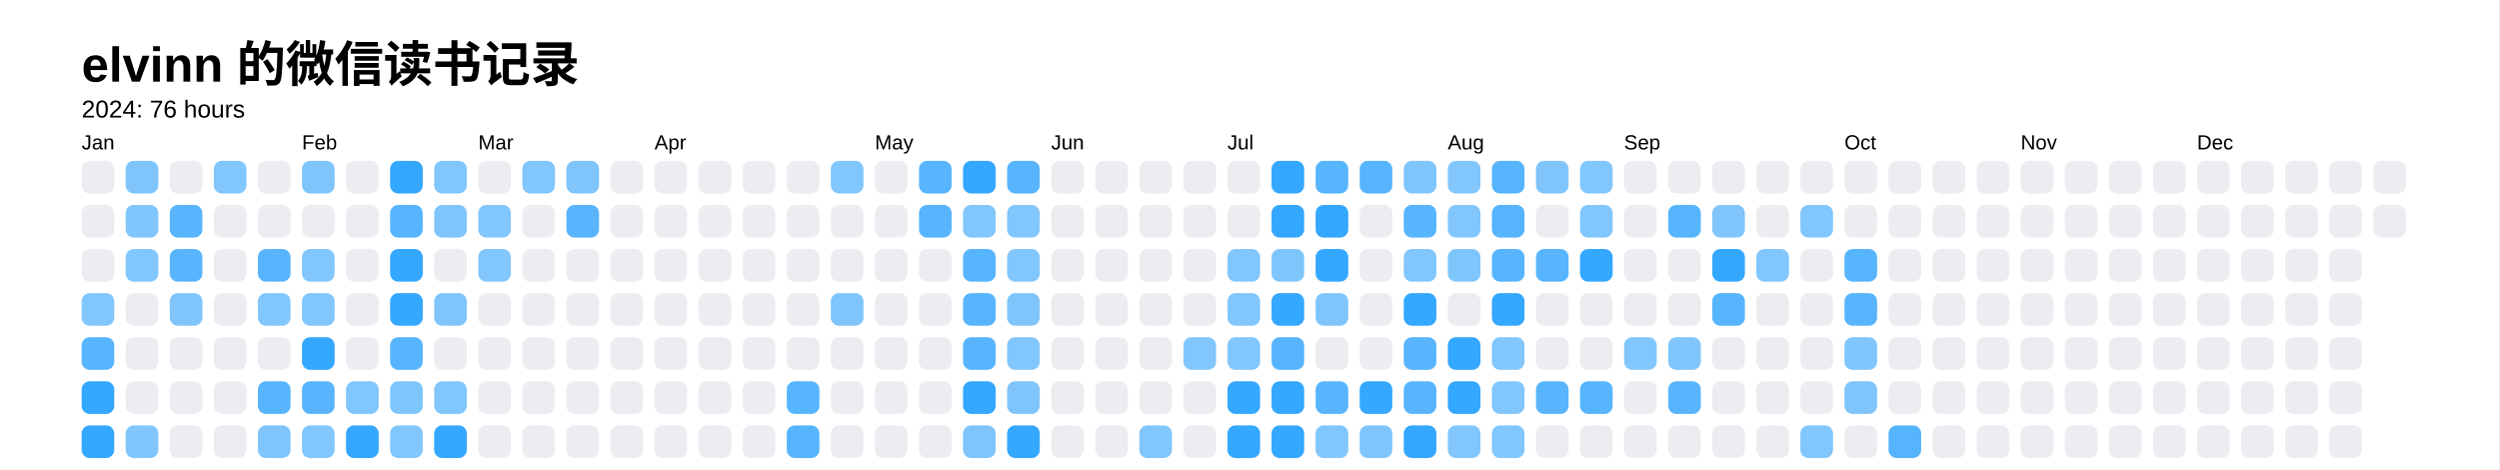
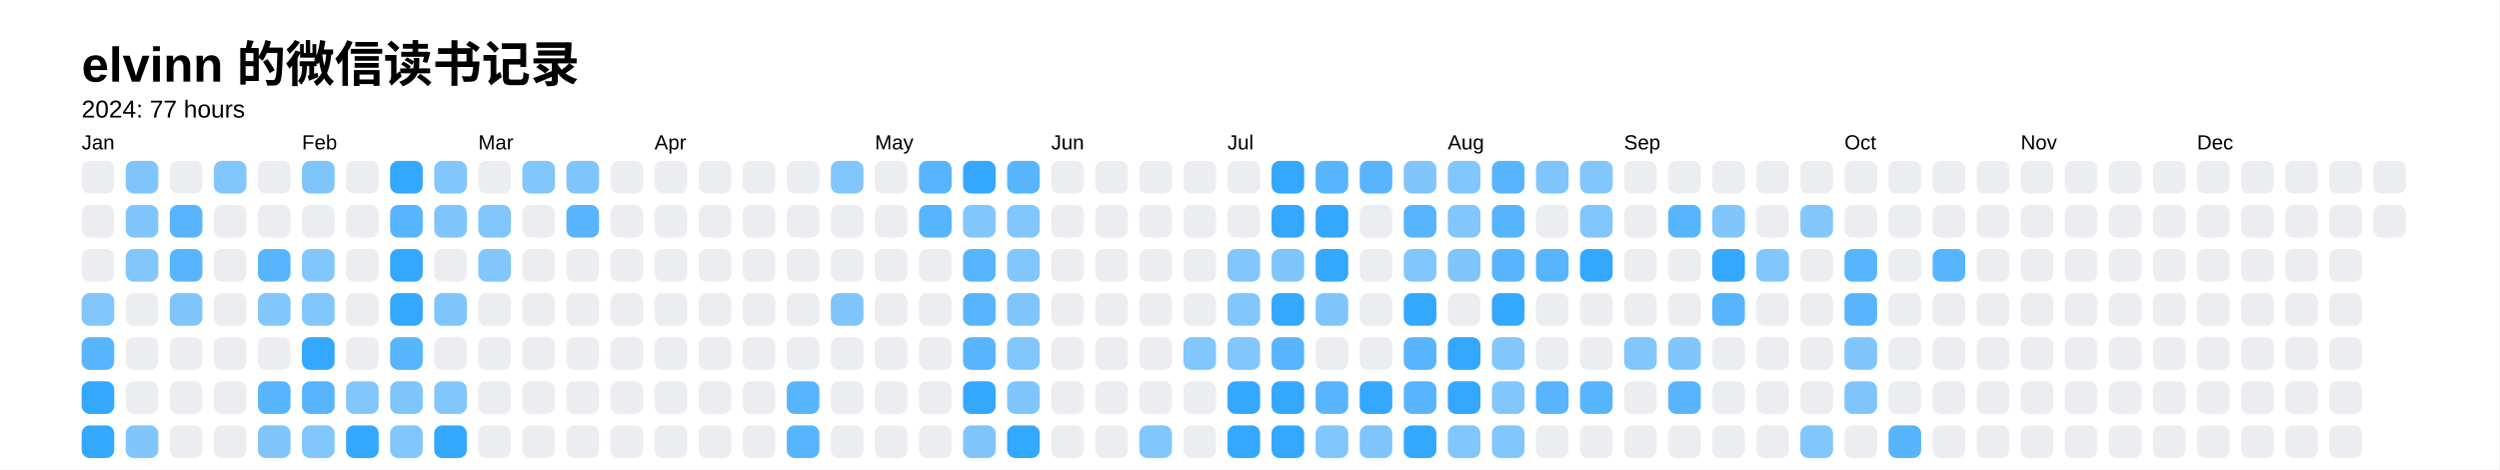
<svg xmlns="http://www.w3.org/2000/svg" baseProfile="full" height="57.5mm" version="1.1" viewBox="0,0,306.2,57.5" width="306.2mm">
  <defs />
  <rect fill="#FFFFFF" height="57.5" width="306.2" x="0" y="0" />
  <text fill="#000000" style="font-size:6px; font-family:Arial; font-weight:bold;" x="10" y="10">elvinn 的微信读书记录</text>
-   <text fill="#000000" style="font-size:3px; font-family:Arial;" x="10" y="14.4">2024: 76 hours</text>
+   <text fill="#000000" style="font-size:3px; font-family:Arial;" x="10" y="14.4">2024: 77 hours</text>
  <text fill="#000000" style="font-size:2.5px; font-family:Arial" x="10" y="18.3">Jan</text>
  <rect fill="#EBEDF0" height="4" rx="1" ry="1" width="4" x="10" y="19.7" />
  <rect fill="#EBEDF0" height="4" rx="1" ry="1" width="4" x="10" y="25.1" />
  <rect fill="#EBEDF0" height="4" rx="1" ry="1" width="4" x="10" y="30.5" />
  <rect fill="#81c6fc" height="4" rx="1" ry="1" width="4" x="10" y="35.9" />
  <rect fill="#57b5fd" height="4" rx="1" ry="1" width="4" x="10" y="41.3" />
  <rect fill="#34A7FF" height="4" rx="1" ry="1" width="4" x="10" y="46.7" />
  <rect fill="#34A7FF" height="4" rx="1" ry="1" width="4" x="10" y="52.1" />
  <rect fill="#7fc5fc" height="4" rx="1" ry="1" width="4" x="15.4" y="19.7" />
  <rect fill="#80c6fc" height="4" rx="1" ry="1" width="4" x="15.4" y="25.1" />
  <rect fill="#81c6fc" height="4" rx="1" ry="1" width="4" x="15.4" y="30.5" />
  <rect fill="#EBEDF0" height="4" rx="1" ry="1" width="4" x="15.4" y="35.9" />
  <rect fill="#EBEDF0" height="4" rx="1" ry="1" width="4" x="15.4" y="41.3" />
  <rect fill="#EBEDF0" height="4" rx="1" ry="1" width="4" x="15.4" y="46.7" />
  <rect fill="#80c6fc" height="4" rx="1" ry="1" width="4" x="15.4" y="52.1" />
  <rect fill="#EBEDF0" height="4" rx="1" ry="1" width="4" x="20.8" y="19.7" />
  <rect fill="#58b5fd" height="4" rx="1" ry="1" width="4" x="20.8" y="25.1" />
  <rect fill="#58b5fd" height="4" rx="1" ry="1" width="4" x="20.8" y="30.5" />
  <rect fill="#7fc5fc" height="4" rx="1" ry="1" width="4" x="20.8" y="35.9" />
  <rect fill="#EBEDF0" height="4" rx="1" ry="1" width="4" x="20.8" y="41.3" />
  <rect fill="#EBEDF0" height="4" rx="1" ry="1" width="4" x="20.8" y="46.7" />
  <rect fill="#EBEDF0" height="4" rx="1" ry="1" width="4" x="20.8" y="52.1" />
  <rect fill="#81c6fc" height="4" rx="1" ry="1" width="4" x="26.2" y="19.7" />
  <rect fill="#EBEDF0" height="4" rx="1" ry="1" width="4" x="26.2" y="25.1" />
  <rect fill="#EBEDF0" height="4" rx="1" ry="1" width="4" x="26.2" y="30.5" />
  <rect fill="#EBEDF0" height="4" rx="1" ry="1" width="4" x="26.2" y="35.9" />
  <rect fill="#EBEDF0" height="4" rx="1" ry="1" width="4" x="26.2" y="41.3" />
  <rect fill="#EBEDF0" height="4" rx="1" ry="1" width="4" x="26.2" y="46.7" />
  <rect fill="#EBEDF0" height="4" rx="1" ry="1" width="4" x="26.2" y="52.1" />
  <rect fill="#EBEDF0" height="4" rx="1" ry="1" width="4" x="31.6" y="19.7" />
  <rect fill="#EBEDF0" height="4" rx="1" ry="1" width="4" x="31.6" y="25.1" />
  <rect fill="#58b5fd" height="4" rx="1" ry="1" width="4" x="31.6" y="30.5" />
  <rect fill="#81c6fc" height="4" rx="1" ry="1" width="4" x="31.6" y="35.9" />
  <rect fill="#EBEDF0" height="4" rx="1" ry="1" width="4" x="31.6" y="41.3" />
  <rect fill="#57b5fd" height="4" rx="1" ry="1" width="4" x="31.6" y="46.7" />
  <rect fill="#7fc5fc" height="4" rx="1" ry="1" width="4" x="31.6" y="52.1" />
  <text fill="#000000" style="font-size:2.5px; font-family:Arial" x="37.0" y="18.3">Feb</text>
  <rect fill="#7ec5fc" height="4" rx="1" ry="1" width="4" x="37.0" y="19.7" />
  <rect fill="#EBEDF0" height="4" rx="1" ry="1" width="4" x="37.0" y="25.1" />
  <rect fill="#81c6fc" height="4" rx="1" ry="1" width="4" x="37.0" y="30.5" />
  <rect fill="#81c6fc" height="4" rx="1" ry="1" width="4" x="37.0" y="35.9" />
  <rect fill="#34A7FF" height="4" rx="1" ry="1" width="4" x="37.0" y="41.3" />
  <rect fill="#58b5fd" height="4" rx="1" ry="1" width="4" x="37.0" y="46.7" />
  <rect fill="#81c6fc" height="4" rx="1" ry="1" width="4" x="37.0" y="52.1" />
  <rect fill="#EBEDF0" height="4" rx="1" ry="1" width="4" x="42.4" y="19.7" />
  <rect fill="#EBEDF0" height="4" rx="1" ry="1" width="4" x="42.4" y="25.1" />
  <rect fill="#EBEDF0" height="4" rx="1" ry="1" width="4" x="42.4" y="30.5" />
  <rect fill="#EBEDF0" height="4" rx="1" ry="1" width="4" x="42.4" y="35.9" />
  <rect fill="#EBEDF0" height="4" rx="1" ry="1" width="4" x="42.4" y="41.3" />
  <rect fill="#81c6fc" height="4" rx="1" ry="1" width="4" x="42.4" y="46.7" />
  <rect fill="#34A7FF" height="4" rx="1" ry="1" width="4" x="42.4" y="52.1" />
  <rect fill="#34A7FF" height="4" rx="1" ry="1" width="4" x="47.8" y="19.7" />
  <rect fill="#57b5fd" height="4" rx="1" ry="1" width="4" x="47.8" y="25.1" />
  <rect fill="#34A7FF" height="4" rx="1" ry="1" width="4" x="47.8" y="30.5" />
  <rect fill="#34A7FF" height="4" rx="1" ry="1" width="4" x="47.8" y="35.9" />
  <rect fill="#57b5fd" height="4" rx="1" ry="1" width="4" x="47.8" y="41.3" />
  <rect fill="#7ec5fc" height="4" rx="1" ry="1" width="4" x="47.8" y="46.7" />
  <rect fill="#81c6fc" height="4" rx="1" ry="1" width="4" x="47.8" y="52.1" />
  <rect fill="#81c6fc" height="4" rx="1" ry="1" width="4" x="53.2" y="19.7" />
  <rect fill="#7fc5fc" height="4" rx="1" ry="1" width="4" x="53.2" y="25.1" />
  <rect fill="#EBEDF0" height="4" rx="1" ry="1" width="4" x="53.2" y="30.5" />
  <rect fill="#7fc5fc" height="4" rx="1" ry="1" width="4" x="53.2" y="35.9" />
  <rect fill="#EBEDF0" height="4" rx="1" ry="1" width="4" x="53.2" y="41.3" />
  <rect fill="#81c6fc" height="4" rx="1" ry="1" width="4" x="53.2" y="46.7" />
  <rect fill="#34A7FF" height="4" rx="1" ry="1" width="4" x="53.2" y="52.1" />
  <text fill="#000000" style="font-size:2.5px; font-family:Arial" x="58.6" y="18.3">Mar</text>
  <rect fill="#EBEDF0" height="4" rx="1" ry="1" width="4" x="58.6" y="19.7" />
  <rect fill="#81c6fc" height="4" rx="1" ry="1" width="4" x="58.6" y="25.1" />
  <rect fill="#81c6fc" height="4" rx="1" ry="1" width="4" x="58.6" y="30.5" />
  <rect fill="#EBEDF0" height="4" rx="1" ry="1" width="4" x="58.6" y="35.9" />
  <rect fill="#EBEDF0" height="4" rx="1" ry="1" width="4" x="58.6" y="41.3" />
  <rect fill="#EBEDF0" height="4" rx="1" ry="1" width="4" x="58.6" y="46.7" />
  <rect fill="#EBEDF0" height="4" rx="1" ry="1" width="4" x="58.6" y="52.1" />
  <rect fill="#81c6fc" height="4" rx="1" ry="1" width="4" x="64" y="19.7" />
  <rect fill="#EBEDF0" height="4" rx="1" ry="1" width="4" x="64" y="25.1" />
  <rect fill="#EBEDF0" height="4" rx="1" ry="1" width="4" x="64" y="30.5" />
  <rect fill="#EBEDF0" height="4" rx="1" ry="1" width="4" x="64" y="35.9" />
  <rect fill="#EBEDF0" height="4" rx="1" ry="1" width="4" x="64" y="41.3" />
  <rect fill="#EBEDF0" height="4" rx="1" ry="1" width="4" x="64" y="46.7" />
  <rect fill="#EBEDF0" height="4" rx="1" ry="1" width="4" x="64" y="52.1" />
  <rect fill="#7fc5fc" height="4" rx="1" ry="1" width="4" x="69.4" y="19.7" />
  <rect fill="#58b5fd" height="4" rx="1" ry="1" width="4" x="69.4" y="25.1" />
  <rect fill="#EBEDF0" height="4" rx="1" ry="1" width="4" x="69.4" y="30.5" />
  <rect fill="#EBEDF0" height="4" rx="1" ry="1" width="4" x="69.4" y="35.9" />
  <rect fill="#EBEDF0" height="4" rx="1" ry="1" width="4" x="69.4" y="41.3" />
  <rect fill="#EBEDF0" height="4" rx="1" ry="1" width="4" x="69.4" y="46.7" />
  <rect fill="#EBEDF0" height="4" rx="1" ry="1" width="4" x="69.4" y="52.1" />
  <rect fill="#EBEDF0" height="4" rx="1" ry="1" width="4" x="74.8" y="19.7" />
  <rect fill="#EBEDF0" height="4" rx="1" ry="1" width="4" x="74.8" y="25.1" />
  <rect fill="#EBEDF0" height="4" rx="1" ry="1" width="4" x="74.8" y="30.5" />
  <rect fill="#EBEDF0" height="4" rx="1" ry="1" width="4" x="74.8" y="35.9" />
  <rect fill="#EBEDF0" height="4" rx="1" ry="1" width="4" x="74.8" y="41.3" />
  <rect fill="#EBEDF0" height="4" rx="1" ry="1" width="4" x="74.8" y="46.7" />
  <rect fill="#EBEDF0" height="4" rx="1" ry="1" width="4" x="74.8" y="52.1" />
  <text fill="#000000" style="font-size:2.5px; font-family:Arial" x="80.2" y="18.3">Apr</text>
  <rect fill="#EBEDF0" height="4" rx="1" ry="1" width="4" x="80.2" y="19.7" />
  <rect fill="#EBEDF0" height="4" rx="1" ry="1" width="4" x="80.2" y="25.1" />
  <rect fill="#EBEDF0" height="4" rx="1" ry="1" width="4" x="80.2" y="30.5" />
  <rect fill="#EBEDF0" height="4" rx="1" ry="1" width="4" x="80.2" y="35.9" />
  <rect fill="#EBEDF0" height="4" rx="1" ry="1" width="4" x="80.2" y="41.3" />
  <rect fill="#EBEDF0" height="4" rx="1" ry="1" width="4" x="80.2" y="46.7" />
  <rect fill="#EBEDF0" height="4" rx="1" ry="1" width="4" x="80.2" y="52.1" />
  <rect fill="#EBEDF0" height="4" rx="1" ry="1" width="4" x="85.6" y="19.7" />
  <rect fill="#EBEDF0" height="4" rx="1" ry="1" width="4" x="85.6" y="25.1" />
  <rect fill="#EBEDF0" height="4" rx="1" ry="1" width="4" x="85.6" y="30.5" />
  <rect fill="#EBEDF0" height="4" rx="1" ry="1" width="4" x="85.6" y="35.9" />
  <rect fill="#EBEDF0" height="4" rx="1" ry="1" width="4" x="85.6" y="41.3" />
  <rect fill="#EBEDF0" height="4" rx="1" ry="1" width="4" x="85.6" y="46.7" />
  <rect fill="#EBEDF0" height="4" rx="1" ry="1" width="4" x="85.6" y="52.1" />
  <rect fill="#EBEDF0" height="4" rx="1" ry="1" width="4" x="91" y="19.7" />
  <rect fill="#EBEDF0" height="4" rx="1" ry="1" width="4" x="91" y="25.1" />
  <rect fill="#EBEDF0" height="4" rx="1" ry="1" width="4" x="91" y="30.5" />
  <rect fill="#EBEDF0" height="4" rx="1" ry="1" width="4" x="91" y="35.9" />
  <rect fill="#EBEDF0" height="4" rx="1" ry="1" width="4" x="91" y="41.3" />
  <rect fill="#EBEDF0" height="4" rx="1" ry="1" width="4" x="91" y="46.7" />
  <rect fill="#EBEDF0" height="4" rx="1" ry="1" width="4" x="91" y="52.1" />
  <rect fill="#EBEDF0" height="4" rx="1" ry="1" width="4" x="96.4" y="19.7" />
  <rect fill="#EBEDF0" height="4" rx="1" ry="1" width="4" x="96.4" y="25.1" />
  <rect fill="#EBEDF0" height="4" rx="1" ry="1" width="4" x="96.4" y="30.5" />
  <rect fill="#EBEDF0" height="4" rx="1" ry="1" width="4" x="96.4" y="35.9" />
  <rect fill="#EBEDF0" height="4" rx="1" ry="1" width="4" x="96.4" y="41.3" />
  <rect fill="#57b5fd" height="4" rx="1" ry="1" width="4" x="96.4" y="46.7" />
  <rect fill="#57b5fd" height="4" rx="1" ry="1" width="4" x="96.4" y="52.1" />
  <rect fill="#81c6fc" height="4" rx="1" ry="1" width="4" x="101.8" y="19.7" />
  <rect fill="#EBEDF0" height="4" rx="1" ry="1" width="4" x="101.8" y="25.1" />
  <rect fill="#EBEDF0" height="4" rx="1" ry="1" width="4" x="101.8" y="30.5" />
  <rect fill="#7fc5fc" height="4" rx="1" ry="1" width="4" x="101.8" y="35.9" />
  <rect fill="#EBEDF0" height="4" rx="1" ry="1" width="4" x="101.8" y="41.3" />
  <rect fill="#EBEDF0" height="4" rx="1" ry="1" width="4" x="101.8" y="46.7" />
  <rect fill="#EBEDF0" height="4" rx="1" ry="1" width="4" x="101.8" y="52.1" />
  <text fill="#000000" style="font-size:2.5px; font-family:Arial" x="107.2" y="18.3">May</text>
  <rect fill="#EBEDF0" height="4" rx="1" ry="1" width="4" x="107.2" y="19.7" />
  <rect fill="#EBEDF0" height="4" rx="1" ry="1" width="4" x="107.2" y="25.1" />
  <rect fill="#EBEDF0" height="4" rx="1" ry="1" width="4" x="107.2" y="30.5" />
  <rect fill="#EBEDF0" height="4" rx="1" ry="1" width="4" x="107.2" y="35.9" />
  <rect fill="#EBEDF0" height="4" rx="1" ry="1" width="4" x="107.2" y="41.3" />
  <rect fill="#EBEDF0" height="4" rx="1" ry="1" width="4" x="107.2" y="46.7" />
  <rect fill="#EBEDF0" height="4" rx="1" ry="1" width="4" x="107.2" y="52.1" />
  <rect fill="#58b5fd" height="4" rx="1" ry="1" width="4" x="112.6" y="19.7" />
  <rect fill="#57b5fd" height="4" rx="1" ry="1" width="4" x="112.6" y="25.1" />
  <rect fill="#EBEDF0" height="4" rx="1" ry="1" width="4" x="112.6" y="30.5" />
  <rect fill="#EBEDF0" height="4" rx="1" ry="1" width="4" x="112.6" y="35.9" />
  <rect fill="#EBEDF0" height="4" rx="1" ry="1" width="4" x="112.6" y="41.3" />
  <rect fill="#EBEDF0" height="4" rx="1" ry="1" width="4" x="112.6" y="46.7" />
  <rect fill="#EBEDF0" height="4" rx="1" ry="1" width="4" x="112.6" y="52.1" />
  <rect fill="#34A7FF" height="4" rx="1" ry="1" width="4" x="118" y="19.7" />
  <rect fill="#81c6fc" height="4" rx="1" ry="1" width="4" x="118" y="25.1" />
  <rect fill="#56b5fd" height="4" rx="1" ry="1" width="4" x="118" y="30.5" />
  <rect fill="#58b5fd" height="4" rx="1" ry="1" width="4" x="118" y="35.9" />
  <rect fill="#58b5fd" height="4" rx="1" ry="1" width="4" x="118" y="41.3" />
  <rect fill="#34A7FF" height="4" rx="1" ry="1" width="4" x="118" y="46.7" />
  <rect fill="#7fc5fc" height="4" rx="1" ry="1" width="4" x="118" y="52.1" />
  <rect fill="#58b5fd" height="4" rx="1" ry="1" width="4" x="123.4" y="19.7" />
  <rect fill="#81c6fc" height="4" rx="1" ry="1" width="4" x="123.4" y="25.1" />
  <rect fill="#81c6fc" height="4" rx="1" ry="1" width="4" x="123.4" y="30.5" />
  <rect fill="#7fc5fc" height="4" rx="1" ry="1" width="4" x="123.4" y="35.9" />
  <rect fill="#81c6fc" height="4" rx="1" ry="1" width="4" x="123.4" y="41.3" />
  <rect fill="#7fc5fc" height="4" rx="1" ry="1" width="4" x="123.4" y="46.7" />
  <rect fill="#34A7FF" height="4" rx="1" ry="1" width="4" x="123.4" y="52.1" />
  <text fill="#000000" style="font-size:2.5px; font-family:Arial" x="128.8" y="18.3">Jun</text>
  <rect fill="#EBEDF0" height="4" rx="1" ry="1" width="4" x="128.8" y="19.7" />
  <rect fill="#EBEDF0" height="4" rx="1" ry="1" width="4" x="128.8" y="25.1" />
  <rect fill="#EBEDF0" height="4" rx="1" ry="1" width="4" x="128.8" y="30.5" />
  <rect fill="#EBEDF0" height="4" rx="1" ry="1" width="4" x="128.8" y="35.9" />
  <rect fill="#EBEDF0" height="4" rx="1" ry="1" width="4" x="128.8" y="41.3" />
  <rect fill="#EBEDF0" height="4" rx="1" ry="1" width="4" x="128.8" y="46.7" />
  <rect fill="#EBEDF0" height="4" rx="1" ry="1" width="4" x="128.8" y="52.1" />
  <rect fill="#EBEDF0" height="4" rx="1" ry="1" width="4" x="134.2" y="19.7" />
  <rect fill="#EBEDF0" height="4" rx="1" ry="1" width="4" x="134.2" y="25.1" />
  <rect fill="#EBEDF0" height="4" rx="1" ry="1" width="4" x="134.2" y="30.5" />
  <rect fill="#EBEDF0" height="4" rx="1" ry="1" width="4" x="134.2" y="35.9" />
  <rect fill="#EBEDF0" height="4" rx="1" ry="1" width="4" x="134.2" y="41.3" />
  <rect fill="#EBEDF0" height="4" rx="1" ry="1" width="4" x="134.2" y="46.7" />
  <rect fill="#EBEDF0" height="4" rx="1" ry="1" width="4" x="134.2" y="52.1" />
  <rect fill="#EBEDF0" height="4" rx="1" ry="1" width="4" x="139.6" y="19.7" />
  <rect fill="#EBEDF0" height="4" rx="1" ry="1" width="4" x="139.6" y="25.1" />
  <rect fill="#EBEDF0" height="4" rx="1" ry="1" width="4" x="139.6" y="30.5" />
  <rect fill="#EBEDF0" height="4" rx="1" ry="1" width="4" x="139.6" y="35.9" />
  <rect fill="#EBEDF0" height="4" rx="1" ry="1" width="4" x="139.6" y="41.3" />
  <rect fill="#EBEDF0" height="4" rx="1" ry="1" width="4" x="139.6" y="46.7" />
  <rect fill="#81c6fc" height="4" rx="1" ry="1" width="4" x="139.6" y="52.1" />
  <rect fill="#EBEDF0" height="4" rx="1" ry="1" width="4" x="145" y="19.7" />
  <rect fill="#EBEDF0" height="4" rx="1" ry="1" width="4" x="145" y="25.1" />
  <rect fill="#EBEDF0" height="4" rx="1" ry="1" width="4" x="145" y="30.5" />
  <rect fill="#EBEDF0" height="4" rx="1" ry="1" width="4" x="145" y="35.9" />
  <rect fill="#81c6fc" height="4" rx="1" ry="1" width="4" x="145" y="41.3" />
  <rect fill="#EBEDF0" height="4" rx="1" ry="1" width="4" x="145" y="46.7" />
  <rect fill="#EBEDF0" height="4" rx="1" ry="1" width="4" x="145" y="52.1" />
  <text fill="#000000" style="font-size:2.5px; font-family:Arial" x="150.4" y="18.3">Jul</text>
  <rect fill="#EBEDF0" height="4" rx="1" ry="1" width="4" x="150.4" y="19.7" />
  <rect fill="#EBEDF0" height="4" rx="1" ry="1" width="4" x="150.4" y="25.1" />
  <rect fill="#81c6fc" height="4" rx="1" ry="1" width="4" x="150.4" y="30.5" />
  <rect fill="#81c6fc" height="4" rx="1" ry="1" width="4" x="150.4" y="35.9" />
  <rect fill="#81c6fc" height="4" rx="1" ry="1" width="4" x="150.4" y="41.3" />
  <rect fill="#34A7FF" height="4" rx="1" ry="1" width="4" x="150.4" y="46.7" />
  <rect fill="#34A7FF" height="4" rx="1" ry="1" width="4" x="150.4" y="52.1" />
  <rect fill="#34A7FF" height="4" rx="1" ry="1" width="4" x="155.8" y="19.7" />
  <rect fill="#34A7FF" height="4" rx="1" ry="1" width="4" x="155.8" y="25.1" />
  <rect fill="#7ec5fc" height="4" rx="1" ry="1" width="4" x="155.8" y="30.5" />
  <rect fill="#34A7FF" height="4" rx="1" ry="1" width="4" x="155.8" y="35.9" />
  <rect fill="#58b5fd" height="4" rx="1" ry="1" width="4" x="155.8" y="41.3" />
  <rect fill="#34A7FF" height="4" rx="1" ry="1" width="4" x="155.8" y="46.7" />
  <rect fill="#34A7FF" height="4" rx="1" ry="1" width="4" x="155.8" y="52.1" />
  <rect fill="#57b5fd" height="4" rx="1" ry="1" width="4" x="161.2" y="19.7" />
  <rect fill="#34A7FF" height="4" rx="1" ry="1" width="4" x="161.2" y="25.1" />
  <rect fill="#34A7FF" height="4" rx="1" ry="1" width="4" x="161.2" y="30.5" />
  <rect fill="#7fc5fc" height="4" rx="1" ry="1" width="4" x="161.2" y="35.9" />
  <rect fill="#EBEDF0" height="4" rx="1" ry="1" width="4" x="161.2" y="41.3" />
  <rect fill="#58b5fd" height="4" rx="1" ry="1" width="4" x="161.2" y="46.7" />
  <rect fill="#81c6fc" height="4" rx="1" ry="1" width="4" x="161.2" y="52.1" />
  <rect fill="#58b5fd" height="4" rx="1" ry="1" width="4" x="166.6" y="19.7" />
  <rect fill="#EBEDF0" height="4" rx="1" ry="1" width="4" x="166.6" y="25.1" />
  <rect fill="#EBEDF0" height="4" rx="1" ry="1" width="4" x="166.6" y="30.5" />
  <rect fill="#EBEDF0" height="4" rx="1" ry="1" width="4" x="166.6" y="35.9" />
  <rect fill="#EBEDF0" height="4" rx="1" ry="1" width="4" x="166.6" y="41.3" />
  <rect fill="#34A7FF" height="4" rx="1" ry="1" width="4" x="166.6" y="46.7" />
  <rect fill="#7fc5fc" height="4" rx="1" ry="1" width="4" x="166.6" y="52.1" />
  <rect fill="#80c5fc" height="4" rx="1" ry="1" width="4" x="172" y="19.7" />
  <rect fill="#57b5fd" height="4" rx="1" ry="1" width="4" x="172" y="25.1" />
  <rect fill="#81c6fc" height="4" rx="1" ry="1" width="4" x="172" y="30.5" />
  <rect fill="#34A7FF" height="4" rx="1" ry="1" width="4" x="172" y="35.9" />
  <rect fill="#58b5fd" height="4" rx="1" ry="1" width="4" x="172" y="41.3" />
  <rect fill="#58b5fd" height="4" rx="1" ry="1" width="4" x="172" y="46.7" />
  <rect fill="#34A7FF" height="4" rx="1" ry="1" width="4" x="172" y="52.1" />
  <text fill="#000000" style="font-size:2.5px; font-family:Arial" x="177.4" y="18.3">Aug</text>
  <rect fill="#81c6fc" height="4" rx="1" ry="1" width="4" x="177.4" y="19.7" />
  <rect fill="#81c6fc" height="4" rx="1" ry="1" width="4" x="177.4" y="25.1" />
  <rect fill="#7ec5fc" height="4" rx="1" ry="1" width="4" x="177.4" y="30.5" />
  <rect fill="#EBEDF0" height="4" rx="1" ry="1" width="4" x="177.4" y="35.9" />
  <rect fill="#34A7FF" height="4" rx="1" ry="1" width="4" x="177.4" y="41.3" />
  <rect fill="#34A7FF" height="4" rx="1" ry="1" width="4" x="177.4" y="46.7" />
  <rect fill="#81c6fc" height="4" rx="1" ry="1" width="4" x="177.4" y="52.1" />
  <rect fill="#57b5fd" height="4" rx="1" ry="1" width="4" x="182.8" y="19.7" />
  <rect fill="#56b4fd" height="4" rx="1" ry="1" width="4" x="182.8" y="25.1" />
  <rect fill="#58b5fd" height="4" rx="1" ry="1" width="4" x="182.8" y="30.5" />
  <rect fill="#34A7FF" height="4" rx="1" ry="1" width="4" x="182.8" y="35.9" />
  <rect fill="#81c6fc" height="4" rx="1" ry="1" width="4" x="182.8" y="41.3" />
  <rect fill="#81c6fc" height="4" rx="1" ry="1" width="4" x="182.8" y="46.7" />
  <rect fill="#81c6fc" height="4" rx="1" ry="1" width="4" x="182.8" y="52.1" />
  <rect fill="#7fc5fc" height="4" rx="1" ry="1" width="4" x="188.2" y="19.7" />
  <rect fill="#EBEDF0" height="4" rx="1" ry="1" width="4" x="188.2" y="25.1" />
  <rect fill="#58b5fd" height="4" rx="1" ry="1" width="4" x="188.2" y="30.5" />
  <rect fill="#EBEDF0" height="4" rx="1" ry="1" width="4" x="188.2" y="35.9" />
  <rect fill="#EBEDF0" height="4" rx="1" ry="1" width="4" x="188.2" y="41.3" />
  <rect fill="#58b5fd" height="4" rx="1" ry="1" width="4" x="188.2" y="46.7" />
  <rect fill="#EBEDF0" height="4" rx="1" ry="1" width="4" x="188.2" y="52.1" />
  <rect fill="#81c6fc" height="4" rx="1" ry="1" width="4" x="193.6" y="19.7" />
  <rect fill="#81c6fc" height="4" rx="1" ry="1" width="4" x="193.6" y="25.1" />
  <rect fill="#34A7FF" height="4" rx="1" ry="1" width="4" x="193.6" y="30.5" />
  <rect fill="#EBEDF0" height="4" rx="1" ry="1" width="4" x="193.6" y="35.9" />
  <rect fill="#EBEDF0" height="4" rx="1" ry="1" width="4" x="193.6" y="41.3" />
  <rect fill="#57b5fd" height="4" rx="1" ry="1" width="4" x="193.6" y="46.7" />
  <rect fill="#EBEDF0" height="4" rx="1" ry="1" width="4" x="193.6" y="52.1" />
  <text fill="#000000" style="font-size:2.5px; font-family:Arial" x="199" y="18.3">Sep</text>
  <rect fill="#EBEDF0" height="4" rx="1" ry="1" width="4" x="199" y="19.7" />
  <rect fill="#EBEDF0" height="4" rx="1" ry="1" width="4" x="199" y="25.1" />
  <rect fill="#EBEDF0" height="4" rx="1" ry="1" width="4" x="199" y="30.5" />
  <rect fill="#EBEDF0" height="4" rx="1" ry="1" width="4" x="199" y="35.9" />
  <rect fill="#81c6fc" height="4" rx="1" ry="1" width="4" x="199" y="41.3" />
  <rect fill="#EBEDF0" height="4" rx="1" ry="1" width="4" x="199" y="46.7" />
  <rect fill="#EBEDF0" height="4" rx="1" ry="1" width="4" x="199" y="52.1" />
  <rect fill="#EBEDF0" height="4" rx="1" ry="1" width="4" x="204.4" y="19.7" />
  <rect fill="#57b5fd" height="4" rx="1" ry="1" width="4" x="204.4" y="25.1" />
  <rect fill="#EBEDF0" height="4" rx="1" ry="1" width="4" x="204.4" y="30.5" />
  <rect fill="#EBEDF0" height="4" rx="1" ry="1" width="4" x="204.4" y="35.9" />
  <rect fill="#80c6fc" height="4" rx="1" ry="1" width="4" x="204.4" y="41.3" />
  <rect fill="#58b5fd" height="4" rx="1" ry="1" width="4" x="204.4" y="46.7" />
  <rect fill="#EBEDF0" height="4" rx="1" ry="1" width="4" x="204.4" y="52.1" />
  <rect fill="#EBEDF0" height="4" rx="1" ry="1" width="4" x="209.8" y="19.7" />
  <rect fill="#80c5fc" height="4" rx="1" ry="1" width="4" x="209.8" y="25.1" />
  <rect fill="#34A7FF" height="4" rx="1" ry="1" width="4" x="209.8" y="30.5" />
  <rect fill="#57b5fd" height="4" rx="1" ry="1" width="4" x="209.8" y="35.9" />
  <rect fill="#EBEDF0" height="4" rx="1" ry="1" width="4" x="209.8" y="41.3" />
  <rect fill="#EBEDF0" height="4" rx="1" ry="1" width="4" x="209.8" y="46.7" />
  <rect fill="#EBEDF0" height="4" rx="1" ry="1" width="4" x="209.8" y="52.1" />
  <rect fill="#EBEDF0" height="4" rx="1" ry="1" width="4" x="215.2" y="19.7" />
  <rect fill="#EBEDF0" height="4" rx="1" ry="1" width="4" x="215.2" y="25.1" />
  <rect fill="#81c6fc" height="4" rx="1" ry="1" width="4" x="215.2" y="30.5" />
  <rect fill="#EBEDF0" height="4" rx="1" ry="1" width="4" x="215.2" y="35.9" />
  <rect fill="#EBEDF0" height="4" rx="1" ry="1" width="4" x="215.2" y="41.3" />
  <rect fill="#EBEDF0" height="4" rx="1" ry="1" width="4" x="215.2" y="46.7" />
  <rect fill="#EBEDF0" height="4" rx="1" ry="1" width="4" x="215.2" y="52.1" />
  <rect fill="#EBEDF0" height="4" rx="1" ry="1" width="4" x="220.6" y="19.7" />
  <rect fill="#81c6fc" height="4" rx="1" ry="1" width="4" x="220.6" y="25.1" />
  <rect fill="#EBEDF0" height="4" rx="1" ry="1" width="4" x="220.6" y="30.5" />
  <rect fill="#EBEDF0" height="4" rx="1" ry="1" width="4" x="220.6" y="35.9" />
  <rect fill="#EBEDF0" height="4" rx="1" ry="1" width="4" x="220.6" y="41.3" />
  <rect fill="#EBEDF0" height="4" rx="1" ry="1" width="4" x="220.6" y="46.7" />
  <rect fill="#81c6fc" height="4" rx="1" ry="1" width="4" x="220.6" y="52.1" />
  <text fill="#000000" style="font-size:2.5px; font-family:Arial" x="226" y="18.3">Oct</text>
  <rect fill="#EBEDF0" height="4" rx="1" ry="1" width="4" x="226" y="19.7" />
  <rect fill="#EBEDF0" height="4" rx="1" ry="1" width="4" x="226" y="25.1" />
  <rect fill="#57b5fd" height="4" rx="1" ry="1" width="4" x="226" y="30.5" />
  <rect fill="#58b5fd" height="4" rx="1" ry="1" width="4" x="226" y="35.9" />
  <rect fill="#80c6fc" height="4" rx="1" ry="1" width="4" x="226" y="41.3" />
  <rect fill="#7fc5fc" height="4" rx="1" ry="1" width="4" x="226" y="46.7" />
  <rect fill="#EBEDF0" height="4" rx="1" ry="1" width="4" x="226" y="52.1" />
  <rect fill="#EBEDF0" height="4" rx="1" ry="1" width="4" x="231.4" y="19.7" />
  <rect fill="#EBEDF0" height="4" rx="1" ry="1" width="4" x="231.4" y="25.1" />
  <rect fill="#EBEDF0" height="4" rx="1" ry="1" width="4" x="231.4" y="30.5" />
  <rect fill="#EBEDF0" height="4" rx="1" ry="1" width="4" x="231.4" y="35.9" />
  <rect fill="#EBEDF0" height="4" rx="1" ry="1" width="4" x="231.4" y="41.3" />
  <rect fill="#EBEDF0" height="4" rx="1" ry="1" width="4" x="231.4" y="46.7" />
  <rect fill="#56b4fd" height="4" rx="1" ry="1" width="4" x="231.4" y="52.1" />
  <rect fill="#EBEDF0" height="4" rx="1" ry="1" width="4" x="236.8" y="19.7" />
  <rect fill="#EBEDF0" height="4" rx="1" ry="1" width="4" x="236.8" y="25.1" />
-   <rect fill="#EBEDF0" height="4" rx="1" ry="1" width="4" x="236.8" y="30.5" />
+   <rect fill="#58b5fd" height="4" rx="1" ry="1" width="4" x="236.8" y="30.5" />
  <rect fill="#EBEDF0" height="4" rx="1" ry="1" width="4" x="236.8" y="35.9" />
  <rect fill="#EBEDF0" height="4" rx="1" ry="1" width="4" x="236.8" y="41.3" />
  <rect fill="#EBEDF0" height="4" rx="1" ry="1" width="4" x="236.8" y="46.7" />
  <rect fill="#EBEDF0" height="4" rx="1" ry="1" width="4" x="236.8" y="52.1" />
  <rect fill="#EBEDF0" height="4" rx="1" ry="1" width="4" x="242.2" y="19.7" />
  <rect fill="#EBEDF0" height="4" rx="1" ry="1" width="4" x="242.2" y="25.1" />
  <rect fill="#EBEDF0" height="4" rx="1" ry="1" width="4" x="242.2" y="30.5" />
  <rect fill="#EBEDF0" height="4" rx="1" ry="1" width="4" x="242.2" y="35.9" />
  <rect fill="#EBEDF0" height="4" rx="1" ry="1" width="4" x="242.2" y="41.3" />
  <rect fill="#EBEDF0" height="4" rx="1" ry="1" width="4" x="242.2" y="46.7" />
  <rect fill="#EBEDF0" height="4" rx="1" ry="1" width="4" x="242.2" y="52.1" />
  <text fill="#000000" style="font-size:2.5px; font-family:Arial" x="247.6" y="18.3">Nov</text>
  <rect fill="#EBEDF0" height="4" rx="1" ry="1" width="4" x="247.6" y="19.7" />
  <rect fill="#EBEDF0" height="4" rx="1" ry="1" width="4" x="247.6" y="25.1" />
  <rect fill="#EBEDF0" height="4" rx="1" ry="1" width="4" x="247.6" y="30.5" />
  <rect fill="#EBEDF0" height="4" rx="1" ry="1" width="4" x="247.6" y="35.9" />
  <rect fill="#EBEDF0" height="4" rx="1" ry="1" width="4" x="247.6" y="41.3" />
  <rect fill="#EBEDF0" height="4" rx="1" ry="1" width="4" x="247.6" y="46.7" />
  <rect fill="#EBEDF0" height="4" rx="1" ry="1" width="4" x="247.6" y="52.1" />
  <rect fill="#EBEDF0" height="4" rx="1" ry="1" width="4" x="253" y="19.7" />
  <rect fill="#EBEDF0" height="4" rx="1" ry="1" width="4" x="253" y="25.1" />
  <rect fill="#EBEDF0" height="4" rx="1" ry="1" width="4" x="253" y="30.5" />
  <rect fill="#EBEDF0" height="4" rx="1" ry="1" width="4" x="253" y="35.9" />
  <rect fill="#EBEDF0" height="4" rx="1" ry="1" width="4" x="253" y="41.3" />
  <rect fill="#EBEDF0" height="4" rx="1" ry="1" width="4" x="253" y="46.7" />
  <rect fill="#EBEDF0" height="4" rx="1" ry="1" width="4" x="253" y="52.1" />
  <rect fill="#EBEDF0" height="4" rx="1" ry="1" width="4" x="258.4" y="19.7" />
  <rect fill="#EBEDF0" height="4" rx="1" ry="1" width="4" x="258.4" y="25.1" />
  <rect fill="#EBEDF0" height="4" rx="1" ry="1" width="4" x="258.4" y="30.5" />
  <rect fill="#EBEDF0" height="4" rx="1" ry="1" width="4" x="258.4" y="35.9" />
  <rect fill="#EBEDF0" height="4" rx="1" ry="1" width="4" x="258.4" y="41.3" />
  <rect fill="#EBEDF0" height="4" rx="1" ry="1" width="4" x="258.4" y="46.7" />
  <rect fill="#EBEDF0" height="4" rx="1" ry="1" width="4" x="258.4" y="52.1" />
  <rect fill="#EBEDF0" height="4" rx="1" ry="1" width="4" x="263.8" y="19.7" />
  <rect fill="#EBEDF0" height="4" rx="1" ry="1" width="4" x="263.8" y="25.1" />
  <rect fill="#EBEDF0" height="4" rx="1" ry="1" width="4" x="263.8" y="30.5" />
  <rect fill="#EBEDF0" height="4" rx="1" ry="1" width="4" x="263.8" y="35.9" />
  <rect fill="#EBEDF0" height="4" rx="1" ry="1" width="4" x="263.8" y="41.3" />
  <rect fill="#EBEDF0" height="4" rx="1" ry="1" width="4" x="263.8" y="46.7" />
  <rect fill="#EBEDF0" height="4" rx="1" ry="1" width="4" x="263.8" y="52.1" />
  <text fill="#000000" style="font-size:2.5px; font-family:Arial" x="269.2" y="18.3">Dec</text>
  <rect fill="#EBEDF0" height="4" rx="1" ry="1" width="4" x="269.2" y="19.7" />
  <rect fill="#EBEDF0" height="4" rx="1" ry="1" width="4" x="269.2" y="25.1" />
  <rect fill="#EBEDF0" height="4" rx="1" ry="1" width="4" x="269.2" y="30.5" />
  <rect fill="#EBEDF0" height="4" rx="1" ry="1" width="4" x="269.2" y="35.9" />
  <rect fill="#EBEDF0" height="4" rx="1" ry="1" width="4" x="269.2" y="41.3" />
  <rect fill="#EBEDF0" height="4" rx="1" ry="1" width="4" x="269.2" y="46.7" />
  <rect fill="#EBEDF0" height="4" rx="1" ry="1" width="4" x="269.2" y="52.1" />
  <rect fill="#EBEDF0" height="4" rx="1" ry="1" width="4" x="274.6" y="19.7" />
  <rect fill="#EBEDF0" height="4" rx="1" ry="1" width="4" x="274.6" y="25.1" />
  <rect fill="#EBEDF0" height="4" rx="1" ry="1" width="4" x="274.6" y="30.5" />
  <rect fill="#EBEDF0" height="4" rx="1" ry="1" width="4" x="274.6" y="35.9" />
  <rect fill="#EBEDF0" height="4" rx="1" ry="1" width="4" x="274.6" y="41.3" />
  <rect fill="#EBEDF0" height="4" rx="1" ry="1" width="4" x="274.6" y="46.7" />
  <rect fill="#EBEDF0" height="4" rx="1" ry="1" width="4" x="274.6" y="52.1" />
  <rect fill="#EBEDF0" height="4" rx="1" ry="1" width="4" x="280" y="19.7" />
  <rect fill="#EBEDF0" height="4" rx="1" ry="1" width="4" x="280" y="25.1" />
  <rect fill="#EBEDF0" height="4" rx="1" ry="1" width="4" x="280" y="30.5" />
  <rect fill="#EBEDF0" height="4" rx="1" ry="1" width="4" x="280" y="35.9" />
  <rect fill="#EBEDF0" height="4" rx="1" ry="1" width="4" x="280" y="41.3" />
  <rect fill="#EBEDF0" height="4" rx="1" ry="1" width="4" x="280" y="46.7" />
  <rect fill="#EBEDF0" height="4" rx="1" ry="1" width="4" x="280" y="52.1" />
  <rect fill="#EBEDF0" height="4" rx="1" ry="1" width="4" x="285.4" y="19.7" />
  <rect fill="#EBEDF0" height="4" rx="1" ry="1" width="4" x="285.4" y="25.1" />
  <rect fill="#EBEDF0" height="4" rx="1" ry="1" width="4" x="285.4" y="30.5" />
  <rect fill="#EBEDF0" height="4" rx="1" ry="1" width="4" x="285.4" y="35.9" />
  <rect fill="#EBEDF0" height="4" rx="1" ry="1" width="4" x="285.4" y="41.3" />
  <rect fill="#EBEDF0" height="4" rx="1" ry="1" width="4" x="285.4" y="46.7" />
  <rect fill="#EBEDF0" height="4" rx="1" ry="1" width="4" x="285.4" y="52.1" />
  <rect fill="#EBEDF0" height="4" rx="1" ry="1" width="4" x="290.8" y="19.7" />
  <rect fill="#EBEDF0" height="4" rx="1" ry="1" width="4" x="290.8" y="25.1" />
</svg>
